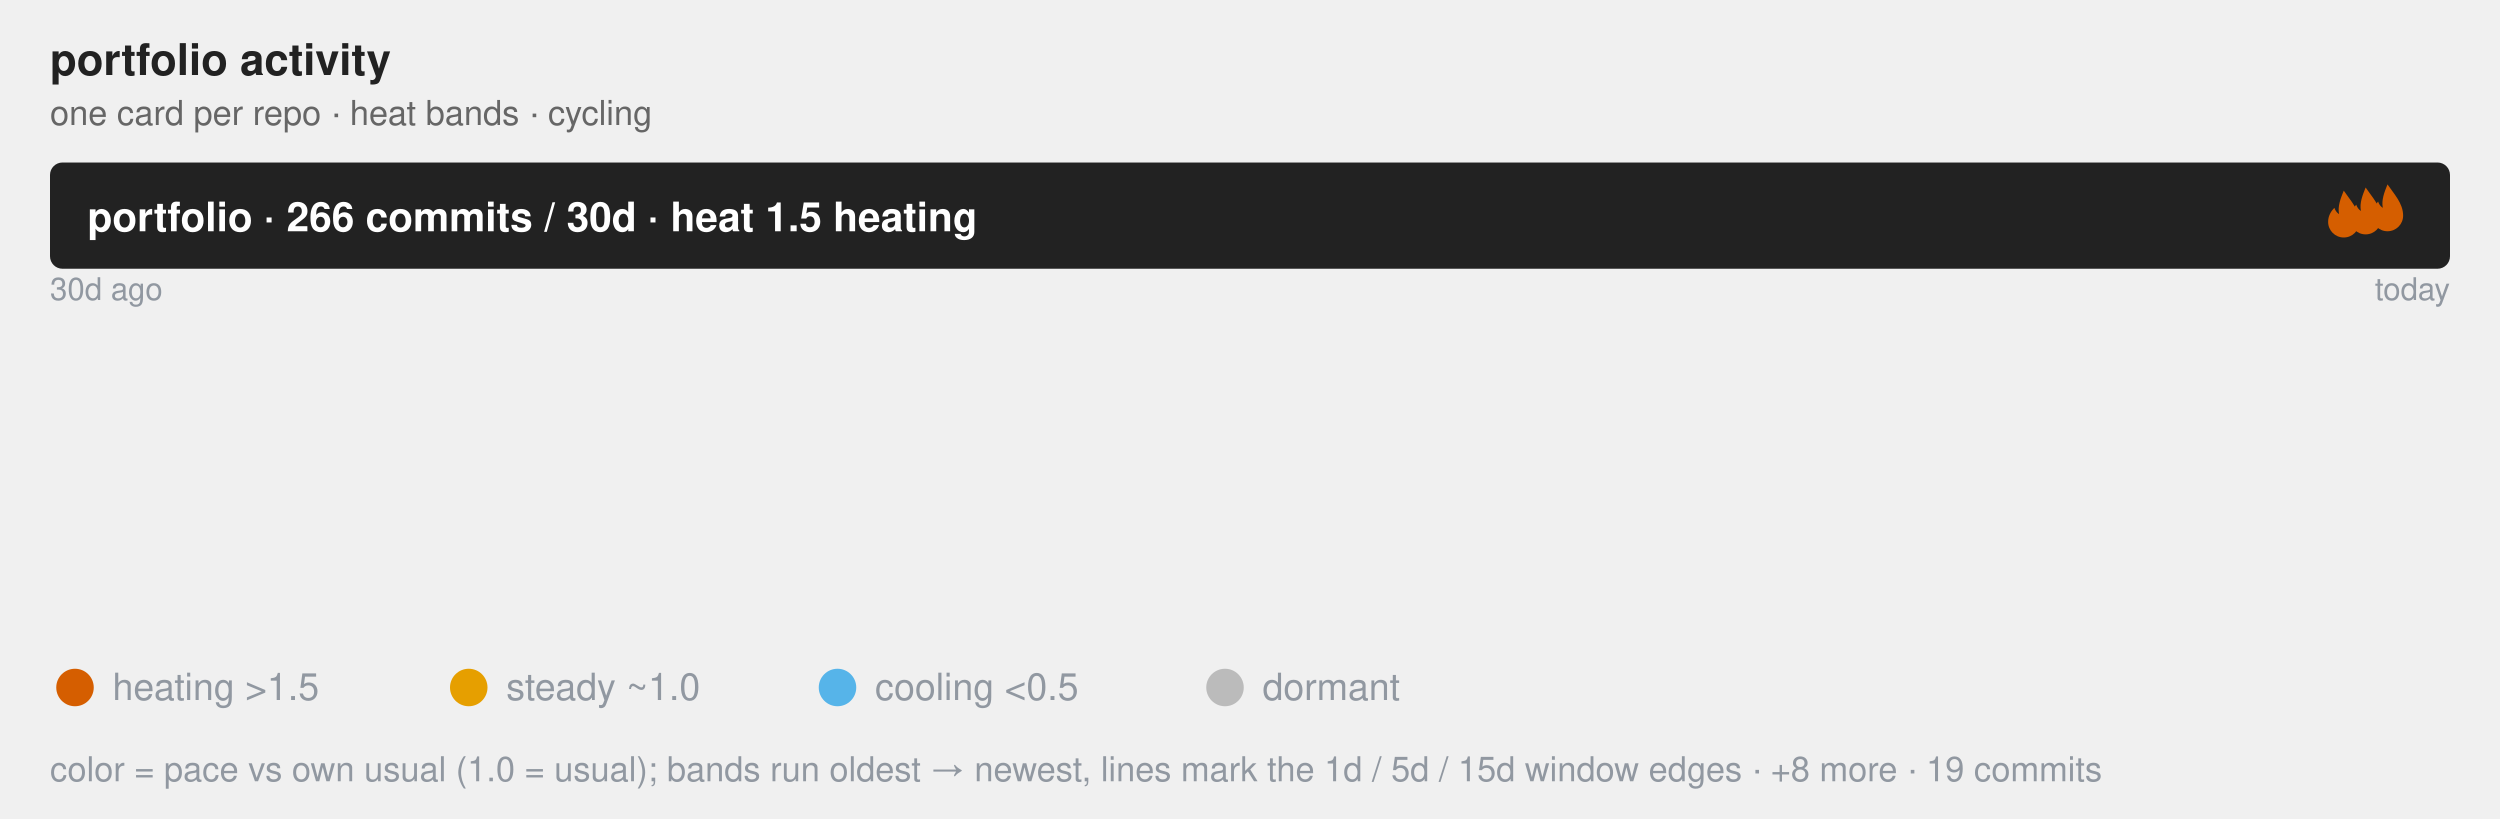
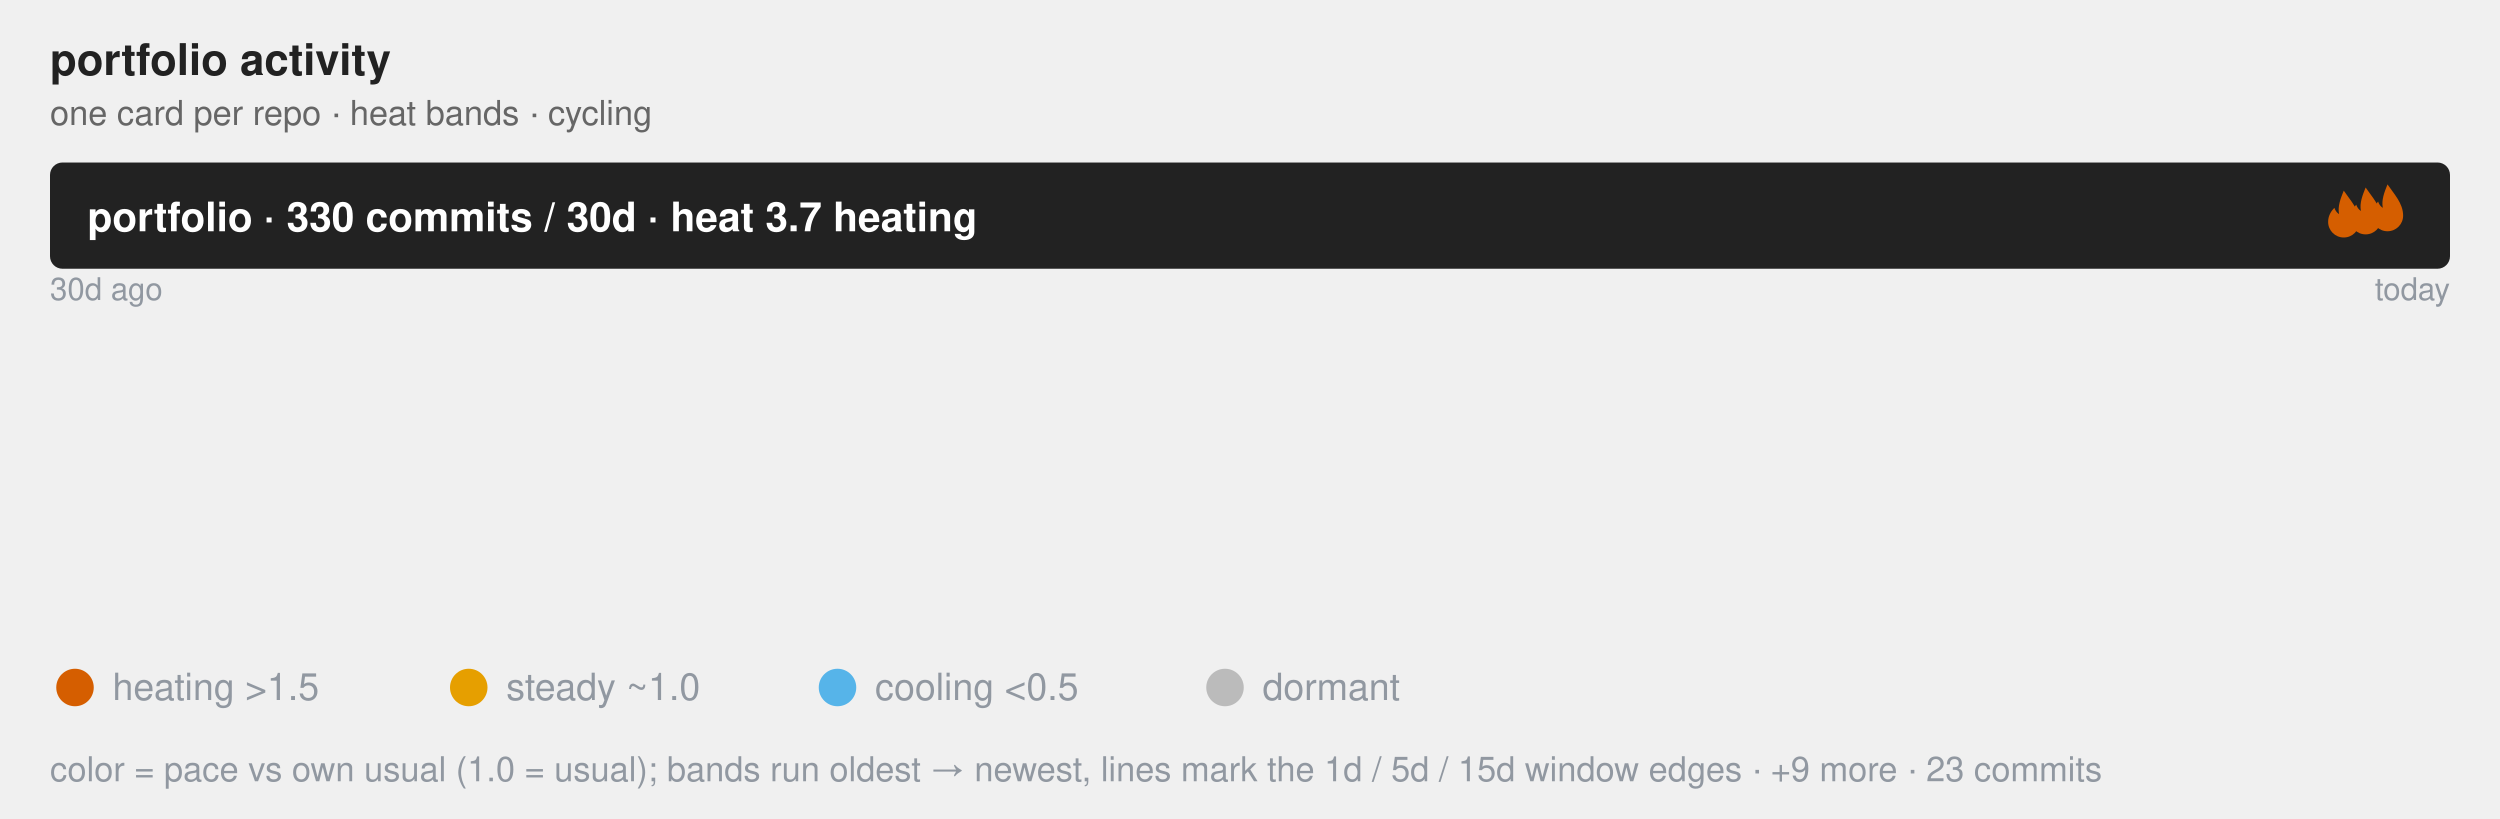
<svg xmlns="http://www.w3.org/2000/svg" class="flame-svg" viewBox="0 0 800.0 262.0" role="img" font-family="Helvetica, Arial, sans-serif">
  <text x="16" y="24" font-size="14" font-weight="bold" fill="#222">portfolio activity</text>
  <text x="16" y="40" class="muted">one card per repo · heat bands · cycling</text>
  <style>
            .bar {
                stroke: #fff;
                stroke-width: 2;
                rx: 4;
            }
            .lbl {
                fill: #fff;
                font-size: 13px;
                font-weight: 600;
            }
            .sub {
                fill: #fff;
                font-size: 11px;
                opacity: .92;
            }
            .dim {
                fill: #333;
                font-size: 12px;
            }
            .wht {
                fill: #fff;
                font-size: 10px;
                paint-order: stroke;
                stroke: rgba(0, 0, 0, .45);
                stroke-width: 3px;
                stroke-linejoin: round;
            }
            .muted {
                fill: #666;
                font-size: 11px;
            }
            .pulse {
                animation: breathe 2.2s ease-in-out infinite;
            }
            .slow {
                animation-duration: 3.4s;
            }
            @keyframes breathe {
                0%, 100% { opacity: .95; }
                50% { opacity: .62; }
            }
            .halo {
                transform-box: fill-box;
                transform-origin: center;
                animation: halo 2.2s ease-out infinite;
            }
            @keyframes halo {
                0% { opacity: .75; transform: scale(1); }
                100% { opacity: 0; transform: scale(2.4); }
            }
            .card {
                opacity: 0;
                animation: whisk ease-in-out infinite;
                animation-iteration-count: infinite;
            }
            .deck .card#r0 {
                opacity: 1;
            }
            @keyframes whisk {
                0% { opacity: 0; transform: translateX(60px); }
                3% { opacity: 1; transform: translateX(0); }
                10% { opacity: 1; transform: translateX(0); }
                13% { opacity: 0; transform: translateX(-60px); }
                100% { opacity: 0; transform: translateX(-60px); }
            }
            @media (prefers-reduced-motion: reduce) {
                .pulse, .halo, .card { animation: none; }
            }
        </style>
  <rect x="16.0" y="52.0" width="768.0" height="34.0" rx="4" fill="#222" />
-   <text x="28.0" y="74.0" class="lbl">portfolio · 266 commits / 30d · heat 1.5 heating</text>
+   <text x="28.0" y="74.0" class="lbl">portfolio · 330 commits / 30d · heat 3.7 heating</text>
  <svg x="742.0" y="61" width="16" height="16" viewBox="0 0 16 16" fill="#D55E00" class="pulse">
    <path d="M8 0 C10 3 13 6 13 10 A5 5 0 0 1 3 10 C3 8 4 6.5 5 5.5 C5.5 7 6.5 7.5 6.5 7.5 C6 5 7 2.5 8 0 Z" />
  </svg>
  <svg x="749.0" y="60" width="16" height="16" viewBox="0 0 16 16" fill="#D55E00" class="pulse" style="animation-delay:-0.73s">
    <path d="M8 0 C10 3 13 6 13 10 A5 5 0 0 1 3 10 C3 8 4 6.5 5 5.5 C5.5 7 6.5 7.5 6.5 7.5 C6 5 7 2.5 8 0 Z" />
  </svg>
  <svg x="756.0" y="59" width="16" height="16" viewBox="0 0 16 16" fill="#D55E00" class="pulse" style="animation-delay:-1.47s">
    <path d="M8 0 C10 3 13 6 13 10 A5 5 0 0 1 3 10 C3 8 4 6.5 5 5.5 C5.5 7 6.5 7.5 6.5 7.5 C6 5 7 2.5 8 0 Z" />
  </svg>
  <text x="16.0" y="96.0" font-size="10" fill="#9198a1">30d ago</text>
  <text x="784.0" y="96.0" font-size="10" text-anchor="end" fill="#9198a1">today</text>
  <linearGradient id="grad-r0" x1="0" y1="0" x2="1" y2="0">
    <stop offset="0.000" stop-color="#BBBBBB" stop-opacity="0.55" />
-     <stop offset="0.939" stop-color="#56B4E9" stop-opacity="0.55" />
-     <stop offset="0.980" stop-color="#E69F00" stop-opacity="0.55" />
+     <stop offset="0.646" stop-color="#56B4E9" stop-opacity="0.55" />
+     <stop offset="0.660" stop-color="#E69F00" stop-opacity="0.55" />
    <stop offset="1.000" stop-color="#D55E00" stop-opacity="0.55" />
  </linearGradient>
  <linearGradient id="grad-r1" x1="0" y1="0" x2="1" y2="0">
    <stop offset="0.000" stop-color="#BBBBBB" stop-opacity="0.55" />
-     <stop offset="0.286" stop-color="#BBBBBB" stop-opacity="0.55" />
-     <stop offset="0.982" stop-color="#56B4E9" stop-opacity="0.55" />
-     <stop offset="1.000" stop-color="#E69F00" stop-opacity="0.55" />
+     <stop offset="0.491" stop-color="#BBBBBB" stop-opacity="0.55" />
+     <stop offset="0.965" stop-color="#56B4E9" stop-opacity="0.55" />
+     <stop offset="0.982" stop-color="#E69F00" stop-opacity="0.55" />
+     <stop offset="1.000" stop-color="#D55E00" stop-opacity="0.55" />
  </linearGradient>
  <linearGradient id="grad-r2" x1="0" y1="0" x2="1" y2="0">
    <stop offset="0.000" stop-color="#BBBBBB" stop-opacity="0.55" />
    <stop offset="0.917" stop-color="#E69F00" stop-opacity="0.55" />
    <stop offset="1.000" stop-color="#D55E00" stop-opacity="0.55" />
  </linearGradient>
  <linearGradient id="grad-r3" x1="0" y1="0" x2="1" y2="0">
    <stop offset="0.000" stop-color="#BBBBBB" stop-opacity="0.55" />
+     <stop offset="0.150" stop-color="#BBBBBB" stop-opacity="0.55" />
+     <stop offset="0.600" stop-color="#E69F00" stop-opacity="0.55" />
+     <stop offset="1.000" stop-color="#D55E00" stop-opacity="0.55" />
+   </linearGradient>
+   <linearGradient id="grad-r4" x1="0" y1="0" x2="1" y2="0">
+     <stop offset="0.000" stop-color="#BBBBBB" stop-opacity="0.55" />
    <stop offset="0.421" stop-color="#BBBBBB" stop-opacity="0.55" />
-     <stop offset="0.632" stop-color="#56B4E9" stop-opacity="0.55" />
+     <stop offset="0.684" stop-color="#56B4E9" stop-opacity="0.55" />
    <stop offset="0.842" stop-color="#E69F00" stop-opacity="0.55" />
    <stop offset="1.000" stop-color="#D55E00" stop-opacity="0.55" />
  </linearGradient>
-   <linearGradient id="grad-r4" x1="0" y1="0" x2="1" y2="0">
-     <stop offset="0.000" stop-color="#BBBBBB" stop-opacity="0.55" />
-     <stop offset="0.867" stop-color="#E69F00" stop-opacity="0.55" />
-     <stop offset="1.000" stop-color="#D55E00" stop-opacity="0.55" />
-   </linearGradient>
  <linearGradient id="grad-r5" x1="0" y1="0" x2="1" y2="0">
+     <stop offset="0.000" stop-color="#BBBBBB" stop-opacity="0.55" />
+     <stop offset="0.765" stop-color="#E69F00" stop-opacity="0.55" />
+     <stop offset="1.000" stop-color="#D55E00" stop-opacity="0.55" />
+   </linearGradient>
+   <linearGradient id="grad-r6" x1="0" y1="0" x2="1" y2="0">
    <stop offset="0.000" stop-color="#BBBBBB" stop-opacity="0.55" />
    <stop offset="0.308" stop-color="#BBBBBB" stop-opacity="0.55" />
    <stop offset="1.000" stop-color="#56B4E9" stop-opacity="0.55" />
  </linearGradient>
-   <linearGradient id="grad-r6" x1="0" y1="0" x2="1" y2="0">
-     <stop offset="0.000" stop-color="#BBBBBB" stop-opacity="0.55" />
-     <stop offset="0.250" stop-color="#BBBBBB" stop-opacity="0.55" />
-     <stop offset="1.000" stop-color="#E69F00" stop-opacity="0.55" />
-   </linearGradient>
  <linearGradient id="grad-r7" x1="0" y1="0" x2="1" y2="0">
    <stop offset="0.000" stop-color="#BBBBBB" stop-opacity="0.55" />
-     <stop offset="0.333" stop-color="#BBBBBB" stop-opacity="0.55" />
-     <stop offset="1.000" stop-color="#56B4E9" stop-opacity="0.55" />
-   </linearGradient>
-   <g id="r0" class="card pulse slow" style="animation-duration:32.0s;animation-delay:0s">
+     <stop offset="0.100" stop-color="#56B4E9" stop-opacity="0.55" />
+     <stop offset="0.400" stop-color="#E69F00" stop-opacity="0.55" />
+     <stop offset="1.000" stop-color="#D55E00" stop-opacity="0.55" />
+   </linearGradient>
+   <g id="r0" class="card pulse" style="animation-duration:32.0s;animation-delay:0s">
    <rect x="16.0" y="100.0" width="768.0" height="104.0" rx="4" fill="url(#grad-r0)" />
-     <line x1="737.5" y1="100.0" x2="737.5" y2="110.0" stroke="#9198a1" stroke-width="1" opacity="0.8" />
-     <text x="737.5" y="96.0" font-size="10" text-anchor="middle" fill="#9198a1">5d</text>
-     <line x1="768.5" y1="100.0" x2="768.5" y2="110.0" stroke="#9198a1" stroke-width="1" opacity="0.8" />
-     <text x="768.5" y="96.0" font-size="10" text-anchor="middle" fill="#9198a1" />
+     <line x1="512.3" y1="100.0" x2="512.3" y2="110.0" stroke="#9198a1" stroke-width="1" opacity="0.8" />
+     <text x="512.3" y="96.0" font-size="10" text-anchor="middle" fill="#9198a1">5d</text>
+     <line x1="522.8" y1="100.0" x2="522.8" y2="110.0" stroke="#9198a1" stroke-width="1" opacity="0.8" />
+     <text x="522.8" y="96.0" font-size="10" text-anchor="middle" fill="#9198a1">1d</text>
    <text x="32.0" y="130.0" font-size="20" font-weight="bold" fill="#222">jzombie-graph</text>
    <text x="32.0" y="152.0" class="dim" font-weight="bold">Nightly map of my GitHub portfolio: real dependency edges plus a self-normalized Developer Focus gauge ranking where at…</text>
-     <text x="32.0" y="168.0" class="sub">99 commits · 37.2% of portfolio · heat 1.0 steady · Rust</text>
+     <text x="32.0" y="168.0" class="sub">147 commits · 44.5% of portfolio · heat 4.8 heating · Rust</text>
    <text x="32.0" y="182.0" class="wht">#automation #command-line #data-visualization #dependency-graph #developer-tools #github-actions +6</text>
  </g>
  <g id="r1" class="card pulse slow" style="animation-duration:32.0s;animation-delay:-4.0s">
    <rect x="16.0" y="100.0" width="768.0" height="104.0" rx="4" fill="url(#grad-r1)" />
-     <line x1="235.4" y1="100.0" x2="235.4" y2="110.0" stroke="#9198a1" stroke-width="1" opacity="0.8" />
-     <text x="235.4" y="96.0" font-size="10" text-anchor="middle" fill="#9198a1">15d</text>
-     <line x1="770.3" y1="100.0" x2="770.3" y2="110.0" stroke="#9198a1" stroke-width="1" opacity="0.8" />
-     <text x="770.3" y="96.0" font-size="10" text-anchor="middle" fill="#9198a1" />
+     <line x1="393.3" y1="100.0" x2="393.3" y2="110.0" stroke="#9198a1" stroke-width="1" opacity="0.8" />
+     <text x="393.3" y="96.0" font-size="10" text-anchor="middle" fill="#9198a1">15d</text>
+     <line x1="757.1" y1="100.0" x2="757.1" y2="110.0" stroke="#9198a1" stroke-width="1" opacity="0.8" />
+     <text x="757.1" y="96.0" font-size="10" text-anchor="middle" fill="#9198a1" />
+     <line x1="770.5" y1="100.0" x2="770.5" y2="110.0" stroke="#9198a1" stroke-width="1" opacity="0.8" />
+     <text x="770.5" y="96.0" font-size="10" text-anchor="middle" fill="#9198a1" />
    <text x="32.0" y="130.0" font-size="20" font-weight="bold" fill="#222">windows-headless</text>
    <text x="32.0" y="152.0" class="dim" font-weight="bold">Provision an SSH-ready headless Windows 11 VM from a retail installer ISO in one command. Unattended setup, portable QE…</text>
-     <text x="32.0" y="168.0" class="sub">56 commits · 21.1% of portfolio · heat 0.5 steady · Rust</text>
+     <text x="32.0" y="168.0" class="sub">57 commits · 17.3% of portfolio · heat 0.6 steady · Rust</text>
    <text x="32.0" y="182.0" class="wht">#command-line-utilities #headless #provisioning #ssh #unattended-installation #virtualization +2</text>
  </g>
  <g id="r2" class="card pulse" style="animation-duration:32.0s;animation-delay:-8.0s">
    <rect x="16.0" y="100.0" width="768.0" height="104.0" rx="4" fill="url(#grad-r2)" />
    <line x1="720.0" y1="100.0" x2="720.0" y2="110.0" stroke="#9198a1" stroke-width="1" opacity="0.8" />
    <text x="720.0" y="96.0" font-size="10" text-anchor="middle" fill="#9198a1">1d</text>
    <text x="32.0" y="130.0" font-size="20" font-weight="bold" fill="#222">zenosmosis-blog</text>
    <text x="32.0" y="152.0" class="dim" font-weight="bold" />
-     <text x="32.0" y="168.0" class="sub">24 commits · 9.0% of portfolio · heat 3.5 heating · CSS</text>
+     <text x="32.0" y="168.0" class="sub">24 commits · 7.3% of portfolio · heat 3.5 heating · CSS</text>
    <text x="32.0" y="182.0" class="wht" />
  </g>
  <g id="r3" class="card pulse" style="animation-duration:32.0s;animation-delay:-12.0s">
    <rect x="16.0" y="100.0" width="768.0" height="104.0" rx="4" fill="url(#grad-r3)" />
+     <line x1="131.2" y1="100.0" x2="131.2" y2="110.0" stroke="#9198a1" stroke-width="1" opacity="0.8" />
+     <text x="131.2" y="96.0" font-size="10" text-anchor="middle" fill="#9198a1">15d</text>
+     <line x1="476.8" y1="100.0" x2="476.8" y2="110.0" stroke="#9198a1" stroke-width="1" opacity="0.8" />
+     <text x="476.8" y="96.0" font-size="10" text-anchor="middle" fill="#9198a1">1d</text>
+     <text x="32.0" y="130.0" font-size="20" font-weight="bold" fill="#222">term-wm</text>
+     <text x="32.0" y="152.0" class="dim" font-weight="bold">Spatial Terminal Desktop Environment for Remote Workspaces</text>
+     <text x="32.0" y="168.0" class="sub">20 commits · 6.1% of portfolio · heat 6.3 heating · Rust</text>
+     <text x="32.0" y="182.0" class="wht">#gui #spatial-desktop #ssh #terminal-ui #window-managers #workspace</text>
+   </g>
+   <g id="r4" class="card pulse" style="animation-duration:32.0s;animation-delay:-16.0s">
+     <rect x="16.0" y="100.0" width="768.0" height="104.0" rx="4" fill="url(#grad-r4)" />
    <line x1="339.4" y1="100.0" x2="339.4" y2="110.0" stroke="#9198a1" stroke-width="1" opacity="0.8" />
    <text x="339.4" y="96.0" font-size="10" text-anchor="middle" fill="#9198a1">15d</text>
-     <line x1="501.1" y1="100.0" x2="501.1" y2="110.0" stroke="#9198a1" stroke-width="1" opacity="0.8" />
-     <text x="501.1" y="96.0" font-size="10" text-anchor="middle" fill="#9198a1">5d</text>
+     <line x1="541.5" y1="100.0" x2="541.5" y2="110.0" stroke="#9198a1" stroke-width="1" opacity="0.8" />
+     <text x="541.5" y="96.0" font-size="10" text-anchor="middle" fill="#9198a1">5d</text>
    <line x1="662.7" y1="100.0" x2="662.7" y2="110.0" stroke="#9198a1" stroke-width="1" opacity="0.8" />
    <text x="662.7" y="96.0" font-size="10" text-anchor="middle" fill="#9198a1">1d</text>
    <text x="32.0" y="130.0" font-size="20" font-weight="bold" fill="#222">rust-oxdock</text>
    <text x="32.0" y="152.0" class="dim" font-weight="bold">An experimental DSL used for building embeddable artifacts and orchestrating pipelines.</text>
-     <text x="32.0" y="168.0" class="sub">19 commits · 7.1% of portfolio · heat 2.7 heating · Rust</text>
+     <text x="32.0" y="168.0" class="sub">19 commits · 5.8% of portfolio · heat 2.6 heating · Rust</text>
    <text x="32.0" y="182.0" class="wht">#build-tools #containerless-build #dockerfile-syntax #dsl #mcp-server #process-orchestration +1</text>
  </g>
-   <g id="r4" class="card pulse" style="animation-duration:32.0s;animation-delay:-16.0s">
-     <rect x="16.0" y="100.0" width="768.0" height="104.0" rx="4" fill="url(#grad-r4)" />
-     <line x1="681.6" y1="100.0" x2="681.6" y2="110.0" stroke="#9198a1" stroke-width="1" opacity="0.8" />
-     <text x="681.6" y="96.0" font-size="10" text-anchor="middle" fill="#9198a1">1d</text>
+   <g id="r5" class="card pulse" style="animation-duration:32.0s;animation-delay:-20.0s">
+     <rect x="16.0" y="100.0" width="768.0" height="104.0" rx="4" fill="url(#grad-r5)" />
+     <line x1="603.3" y1="100.0" x2="603.3" y2="110.0" stroke="#9198a1" stroke-width="1" opacity="0.8" />
+     <text x="603.3" y="96.0" font-size="10" text-anchor="middle" fill="#9198a1">1d</text>
    <text x="32.0" y="130.0" font-size="20" font-weight="bold" fill="#222">rust-sec-fetcher</text>
    <text x="32.0" y="152.0" class="dim" font-weight="bold">Async Rust client for SEC EDGAR: fetch filings, fund holdings, XBRL data, and IPO registrations with compliant rate lim…</text>
-     <text x="32.0" y="168.0" class="sub">15 commits · 5.6% of portfolio · heat 4.0 heating · Rust</text>
+     <text x="32.0" y="168.0" class="sub">17 commits · 5.2% of portfolio · heat 5.0 heating · Rust</text>
    <text x="32.0" y="182.0" class="wht">#api-bindings #edgar-api #filings #finance #sec #stocks</text>
  </g>
-   <g id="r5" class="card " style="animation-duration:32.0s;animation-delay:-20.0s">
-     <rect x="16.0" y="100.0" width="768.0" height="104.0" rx="4" fill="url(#grad-r5)" />
+   <g id="r6" class="card " style="animation-duration:32.0s;animation-delay:-24.0s">
+     <rect x="16.0" y="100.0" width="768.0" height="104.0" rx="4" fill="url(#grad-r6)" />
    <line x1="252.3" y1="100.0" x2="252.3" y2="110.0" stroke="#9198a1" stroke-width="1" opacity="0.8" />
    <text x="252.3" y="96.0" font-size="10" text-anchor="middle" fill="#9198a1">15d</text>
    <text x="32.0" y="130.0" font-size="20" font-weight="bold" fill="#222">rust-triplets</text>
    <text x="32.0" y="152.0" class="dim" font-weight="bold">Composable data sampling primitives for deterministic multi-source ML/AI training-data orchestration.</text>
-     <text x="32.0" y="168.0" class="sub">13 commits · 4.9% of portfolio · heat 0.5 cooling · Rust</text>
+     <text x="32.0" y="168.0" class="sub">13 commits · 3.9% of portfolio · heat 0.5 cooling · Rust</text>
    <text x="32.0" y="182.0" class="wht">#algorithms #artificial-intelligence #bm25 #dataset-sampling #science #text-processing +3</text>
  </g>
-   <g id="r6" class="card pulse" style="animation-duration:32.0s;animation-delay:-24.0s">
-     <rect x="16.0" y="100.0" width="768.0" height="104.0" rx="4" fill="url(#grad-r6)" />
-     <line x1="208.0" y1="100.0" x2="208.0" y2="110.0" stroke="#9198a1" stroke-width="1" opacity="0.8" />
-     <text x="208.0" y="96.0" font-size="10" text-anchor="middle" fill="#9198a1">15d</text>
-     <text x="32.0" y="130.0" font-size="20" font-weight="bold" fill="#222">term-wm</text>
-     <text x="32.0" y="152.0" class="dim" font-weight="bold">Spatial Terminal Desktop Environment for Remote Workspaces</text>
-     <text x="32.0" y="168.0" class="sub">12 commits · 4.5% of portfolio · heat 2.0 heating · Rust</text>
-     <text x="32.0" y="182.0" class="wht">#gui #spatial-desktop #ssh #terminal-ui #window-managers #workspace</text>
-   </g>
-   <g id="r7" class="card " style="animation-duration:32.0s;animation-delay:-28.0s">
+   <g id="r7" class="card pulse" style="animation-duration:32.0s;animation-delay:-28.0s">
    <rect x="16.0" y="100.0" width="768.0" height="104.0" rx="4" fill="url(#grad-r7)" />
-     <line x1="272.0" y1="100.0" x2="272.0" y2="110.0" stroke="#9198a1" stroke-width="1" opacity="0.8" />
-     <text x="272.0" y="96.0" font-size="10" text-anchor="middle" fill="#9198a1">15d</text>
-     <text x="32.0" y="130.0" font-size="20" font-weight="bold" fill="#222">rust-argtuner</text>
-     <text x="32.0" y="152.0" class="dim" font-weight="bold">A language-agnostic CLI tool for black-box hyperparameter optimization.</text>
-     <text x="32.0" y="168.0" class="sub">9 commits · 3.4% of portfolio · heat 0.4 cooling · Rust</text>
-     <text x="32.0" y="182.0" class="wht">#black-box-optimization #cli #hyperparameter-optimization #particle-swarm-optimization #rust #successive-halving +1</text>
+     <line x1="92.8" y1="100.0" x2="92.8" y2="110.0" stroke="#9198a1" stroke-width="1" opacity="0.8" />
+     <text x="92.8" y="96.0" font-size="10" text-anchor="middle" fill="#9198a1">5d</text>
+     <line x1="323.2" y1="100.0" x2="323.2" y2="110.0" stroke="#9198a1" stroke-width="1" opacity="0.8" />
+     <text x="323.2" y="96.0" font-size="10" text-anchor="middle" fill="#9198a1">1d</text>
+     <text x="32.0" y="130.0" font-size="20" font-weight="bold" fill="#222">zenosmosis-website</text>
+     <text x="32.0" y="152.0" class="dim" font-weight="bold" />
+     <text x="32.0" y="168.0" class="sub">10 commits · 3.0% of portfolio · heat 8.5 heating · TypeScript</text>
+     <text x="32.0" y="182.0" class="wht" />
  </g>
  <g font-size="12" fill="#9198a1">
    <circle cx="24" cy="220" r="6" fill="#D55E00" />
    <text x="36" y="224">heating &gt;1.5</text>
    <circle cx="150" cy="220" r="6" fill="#E69F00" />
    <text x="162" y="224">steady ~1.0</text>
    <circle cx="268" cy="220" r="6" fill="#56B4E9" />
    <text x="280" y="224">cooling &lt;0.5</text>
    <circle cx="392" cy="220" r="6" fill="#BBBBBB" />
    <text x="404" y="224">dormant</text>
-     <text x="16" y="250" font-size="11" fill="#9198a1">color = pace vs own usual (1.0 = usual); bands run oldest → newest, lines mark the 1d / 5d / 15d window edges · +8 more · 19 commits</text>
+     <text x="16" y="250" font-size="11" fill="#9198a1">color = pace vs own usual (1.0 = usual); bands run oldest → newest, lines mark the 1d / 5d / 15d window edges · +9 more · 23 commits</text>
  </g>
</svg>
